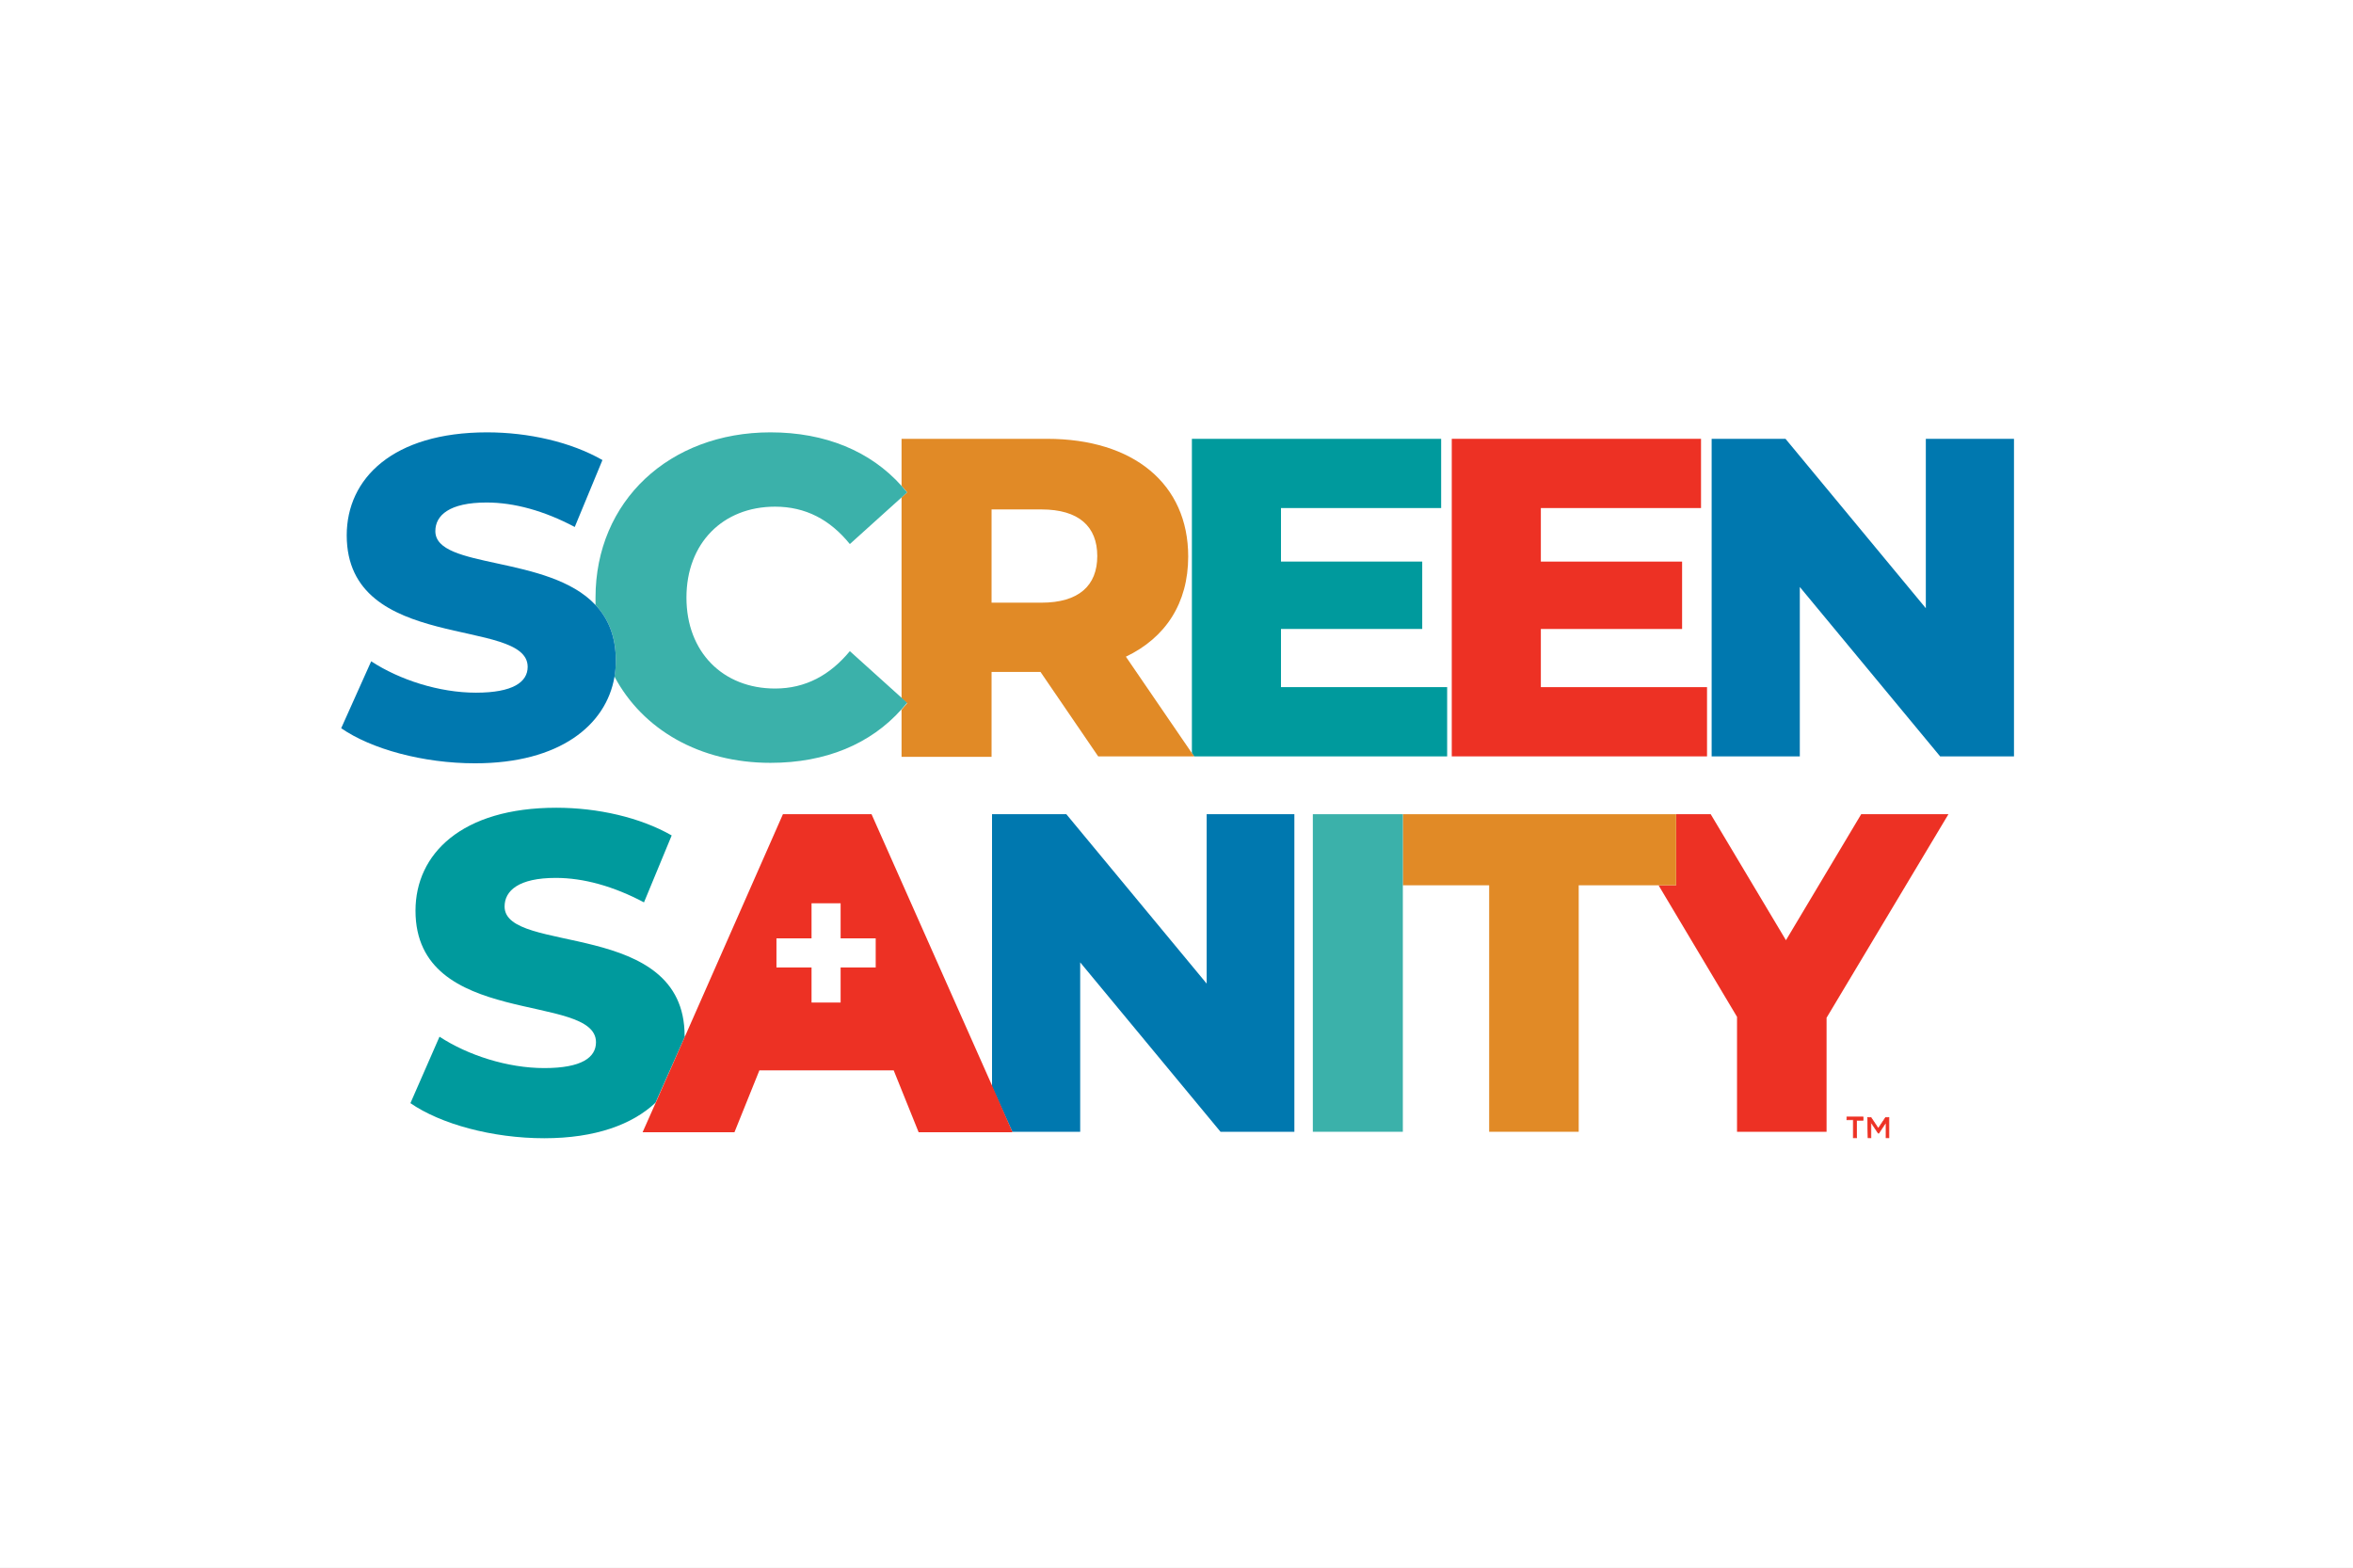
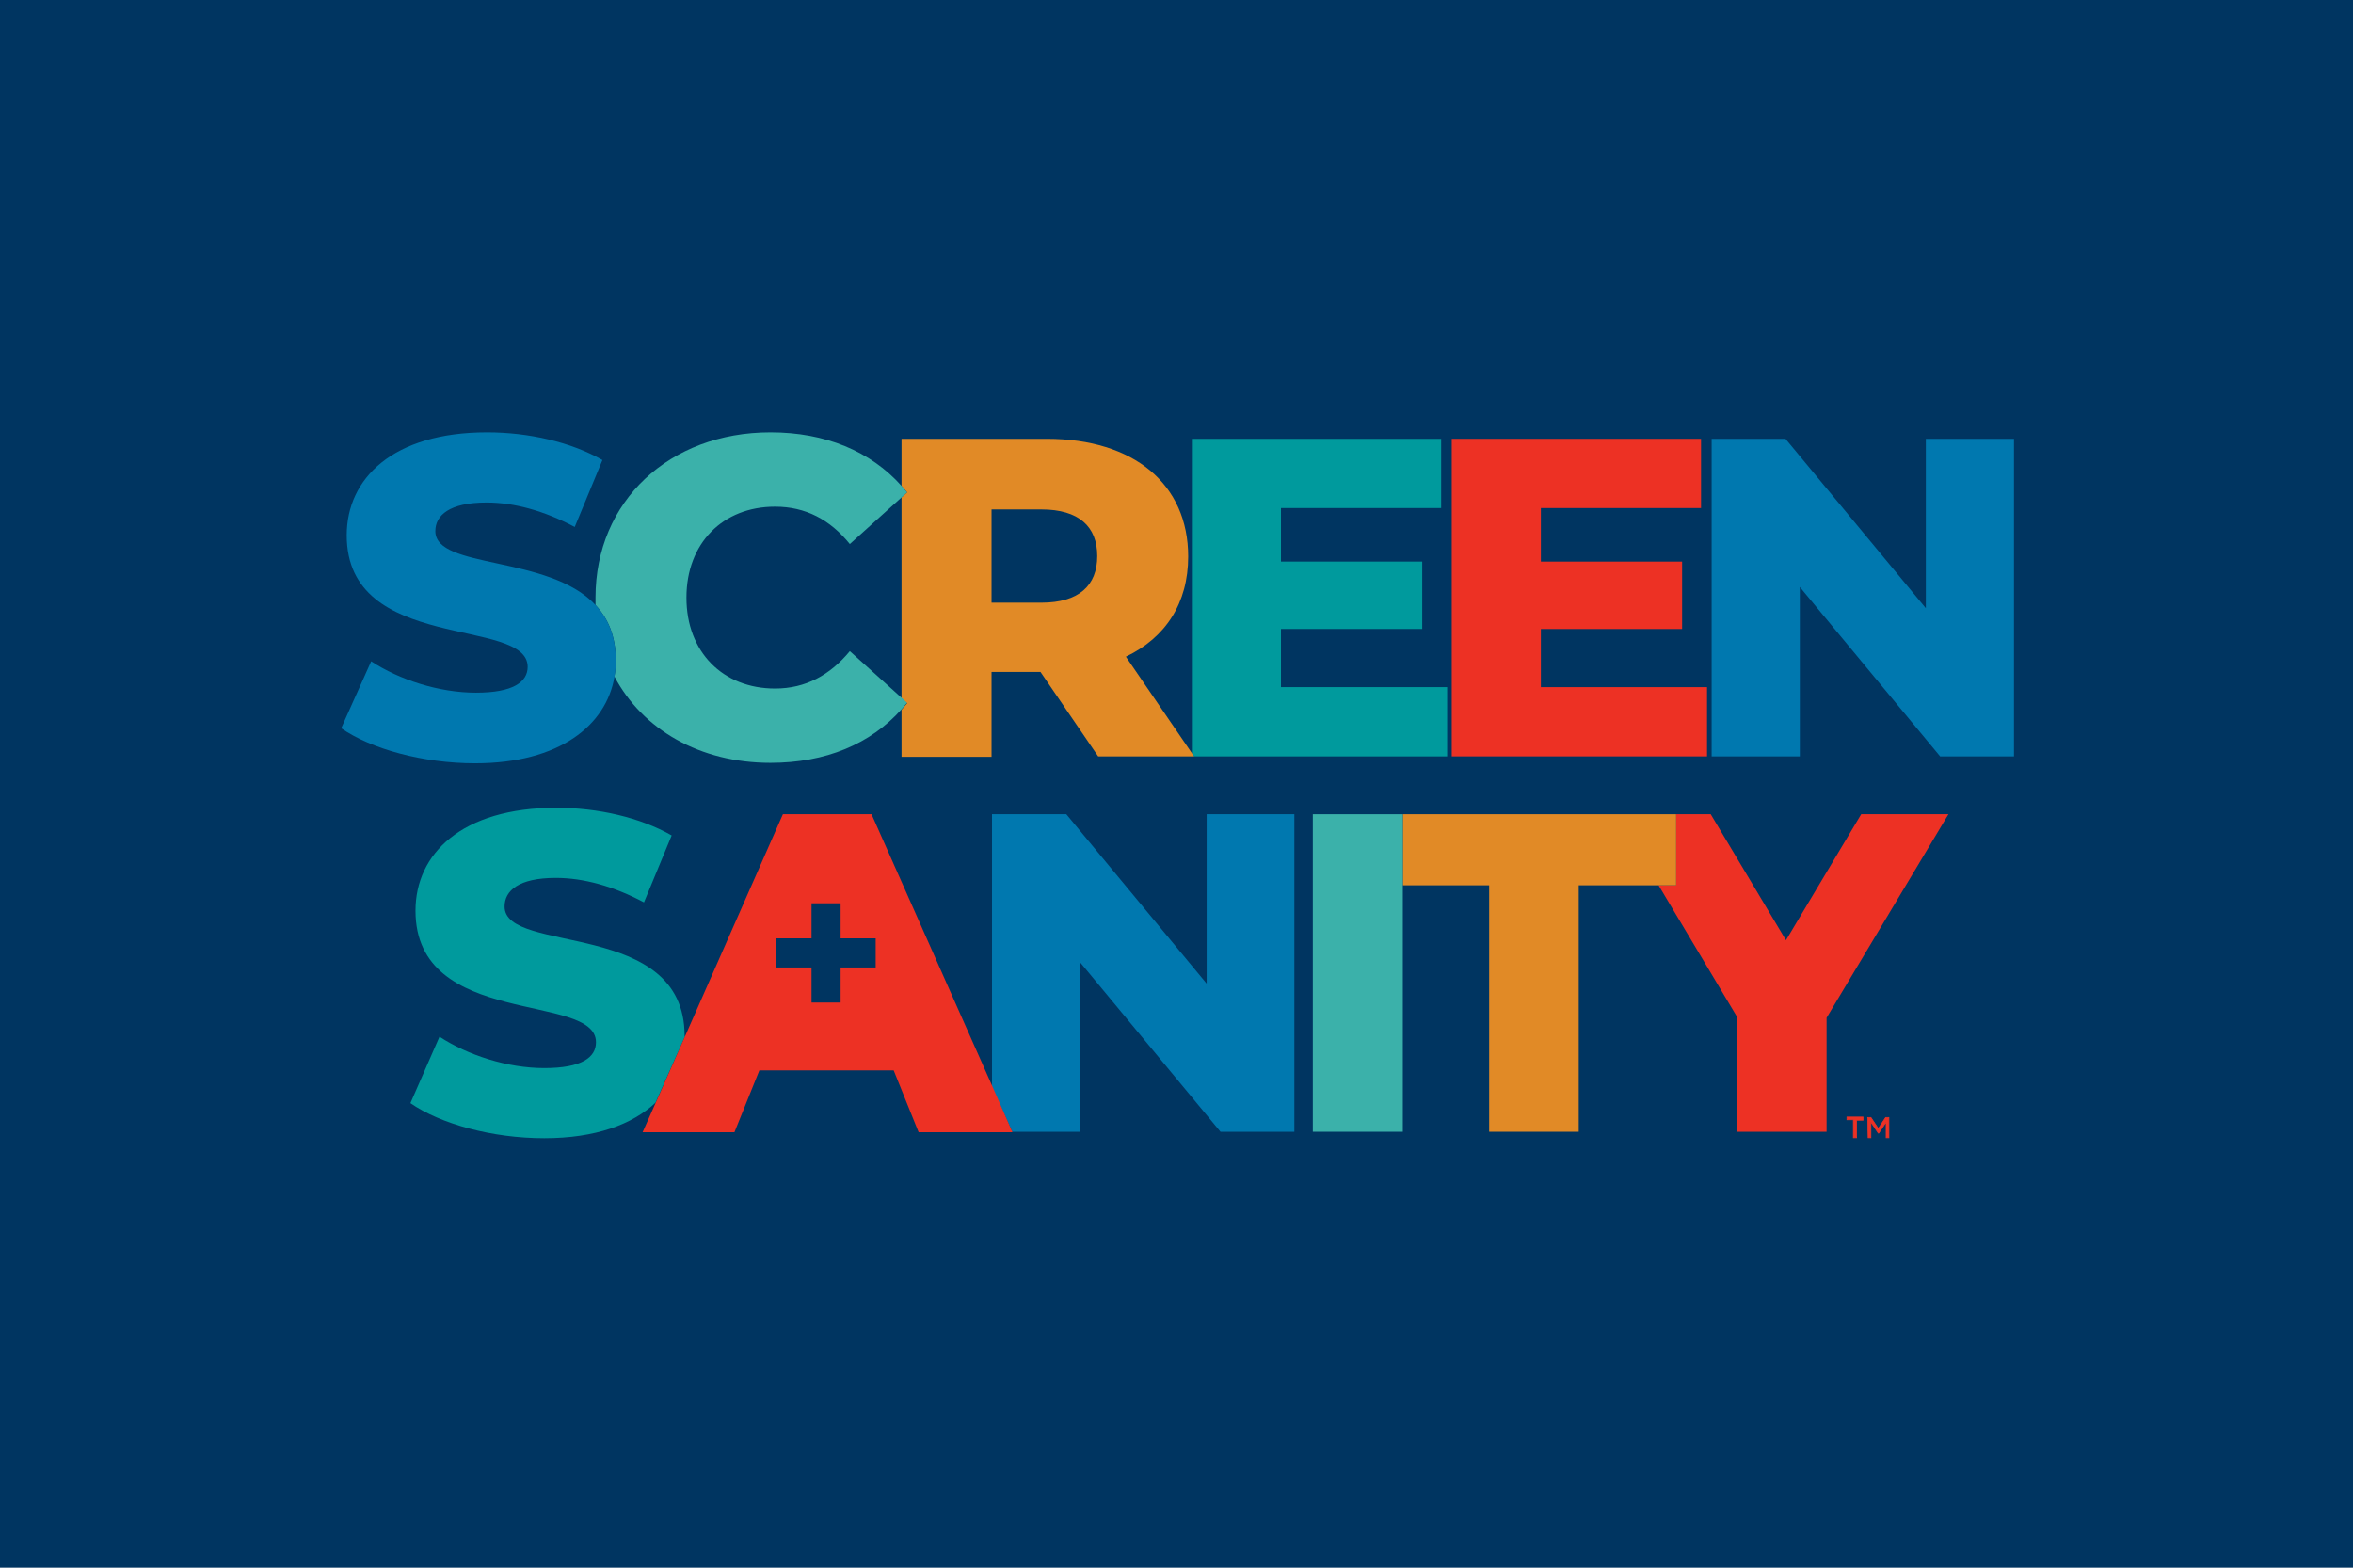
<svg xmlns="http://www.w3.org/2000/svg" width="800" height="533" viewBox="0 0 800 533" fill="none">
-   <rect width="800" height="533" fill="white" />
+   <rect width="800" height="533" fill="#003561" />
  <path d="M654.764 149.197V206.793L607.055 149.197H581.945V257.169H611.92V199.574L659.629 257.169H684.739V149.197H654.764Z" fill="#0078AF" />
  <path d="M523.877 233.629V213.855H571.899V190.942H523.877V172.738H578.334V149.197H493.588V257.169H580.374V233.629H523.877Z" fill="#ED3124" />
  <path d="M492.02 233.629H435.523V213.855H483.546V190.942H435.523V172.738H489.98V149.197H405.234V256.071L406.019 257.169H492.02V233.629Z" fill="#009A9D" />
  <path d="M406.019 257.169L405.235 256.071L382.793 223.271C396.289 216.837 403.979 205.067 403.979 189.216C403.979 164.577 385.461 149.197 355.956 149.197H306.521V165.205C307.149 165.832 307.777 166.617 308.405 167.402L306.521 169.128V237.395L308.405 239.122C307.777 239.906 307.149 240.534 306.521 241.319V257.326H337.124V228.45H353.759L373.376 257.169H406.019ZM354.073 204.91H337.124V173.208H354.073C366.785 173.208 373.063 179.015 373.063 189.059C373.063 199.103 366.785 204.91 354.073 204.91Z" fill="#E18A26" />
  <path d="M288.943 221.388C282.194 229.549 273.877 234.1 263.519 234.1C245.785 234.1 233.387 221.702 233.387 203.183C233.387 184.665 245.785 172.267 263.519 172.267C273.877 172.267 282.194 176.661 288.943 184.979L306.52 169.128L308.403 167.402C307.775 166.617 307.147 165.989 306.52 165.205C296.005 153.434 280.625 147 261.95 147C227.581 147 202.471 170.384 202.471 203.183C202.471 203.968 202.471 204.753 202.471 205.694C206.708 210.245 209.376 216.209 209.376 224.527C209.376 226.41 209.219 228.293 208.905 230.019C218.478 248.067 237.938 259.367 261.95 259.367C280.782 259.367 296.005 252.932 306.52 241.162C307.147 240.377 307.775 239.75 308.403 238.965L306.52 237.239L288.943 221.388Z" fill="#3BB1AA" />
  <path d="M202.472 205.694C186.465 188.588 148.015 193.61 148.015 180.584C148.015 175.249 152.723 170.854 165.435 170.854C174.851 170.854 185.052 173.679 195.41 179.172L204.826 156.416C194.154 150.296 179.716 147 165.592 147C133.577 147 117.883 162.694 117.883 181.997C117.883 222.173 179.402 209.618 179.402 226.724C179.402 231.903 174.38 235.512 161.825 235.512C149.271 235.512 135.774 231.118 126.201 224.841L116 247.596C126.201 254.658 143.778 259.524 161.512 259.524C190.388 259.524 206.082 246.498 208.906 230.176C209.22 228.293 209.377 226.567 209.377 224.684C209.377 216.209 206.709 210.245 202.472 205.694Z" fill="#0078AF" />
  <path d="M632.79 276.831L607.209 319.674L581.628 276.831H569.858V300.999H563.895L590.574 345.726V384.803H621.019V346.04L662.451 276.831H632.79Z" fill="#ED3124" />
  <path d="M476.955 276.831V300.999H506.302V384.803H536.748V300.999H563.898H569.862V276.831H476.955Z" fill="#E18A26" />
  <path d="M476.954 276.831H446.352V384.803H476.954V300.999V276.831Z" fill="#3BB1AA" />
  <path d="M410.257 276.831V334.426L362.548 276.831H337.281V369.58L344.186 384.803H367.256V327.207L414.965 384.803H440.075V276.831H410.257Z" fill="#0078AF" />
  <path d="M232.761 352.16C232.761 312.298 171.556 324.696 171.556 308.218C171.556 302.882 176.264 298.488 188.976 298.488C198.392 298.488 208.593 301.313 218.951 306.805L228.367 284.05C217.695 277.929 203.257 274.633 189.133 274.633C156.961 274.633 141.267 290.327 141.267 309.63C141.267 349.806 202.63 337.251 202.63 354.357C202.63 359.536 197.764 363.146 185.053 363.146C172.498 363.146 159.001 358.751 149.428 352.474L139.541 375.073C149.742 382.135 167.319 387 185.053 387C202.473 387 215.028 382.292 222.874 374.916L232.918 352.317C232.761 352.317 232.761 352.16 232.761 352.16Z" fill="#009A9D" />
  <path d="M344.185 384.803L337.436 369.423L296.319 276.831H266.187L232.917 352.317L222.873 375.073L218.479 384.96H249.709L258.183 363.93H303.852L312.327 384.96H344.185V384.803ZM297.731 328.933H285.804V340.861H275.917V328.933H263.99V319.046H275.917V307.119H285.804V319.046H297.731V328.933Z" fill="#ED3124" />
  <path d="M630.28 386.843H631.221V380.879H633.419V379.781H627.926V380.723H630.123V386.843H630.28ZM635.145 386.843H636.087V381.507L638.597 385.274H638.754L641.265 381.507V386.843H642.207V379.938H641.108L638.597 383.704L636.087 379.938H634.988L635.145 386.843Z" fill="#ED3124" />
  <path d="M630.28 386.843H631.221V380.879H633.419V379.781H627.926V380.723H630.123V386.843H630.28ZM635.145 386.843H636.087V381.507L638.597 385.274H638.754L641.265 381.507V386.843H642.207V379.938H641.108L638.597 383.704L636.087 379.938H634.988L635.145 386.843Z" stroke="#ED3124" stroke-width="0.246" stroke-miterlimit="6.374" />
</svg>
